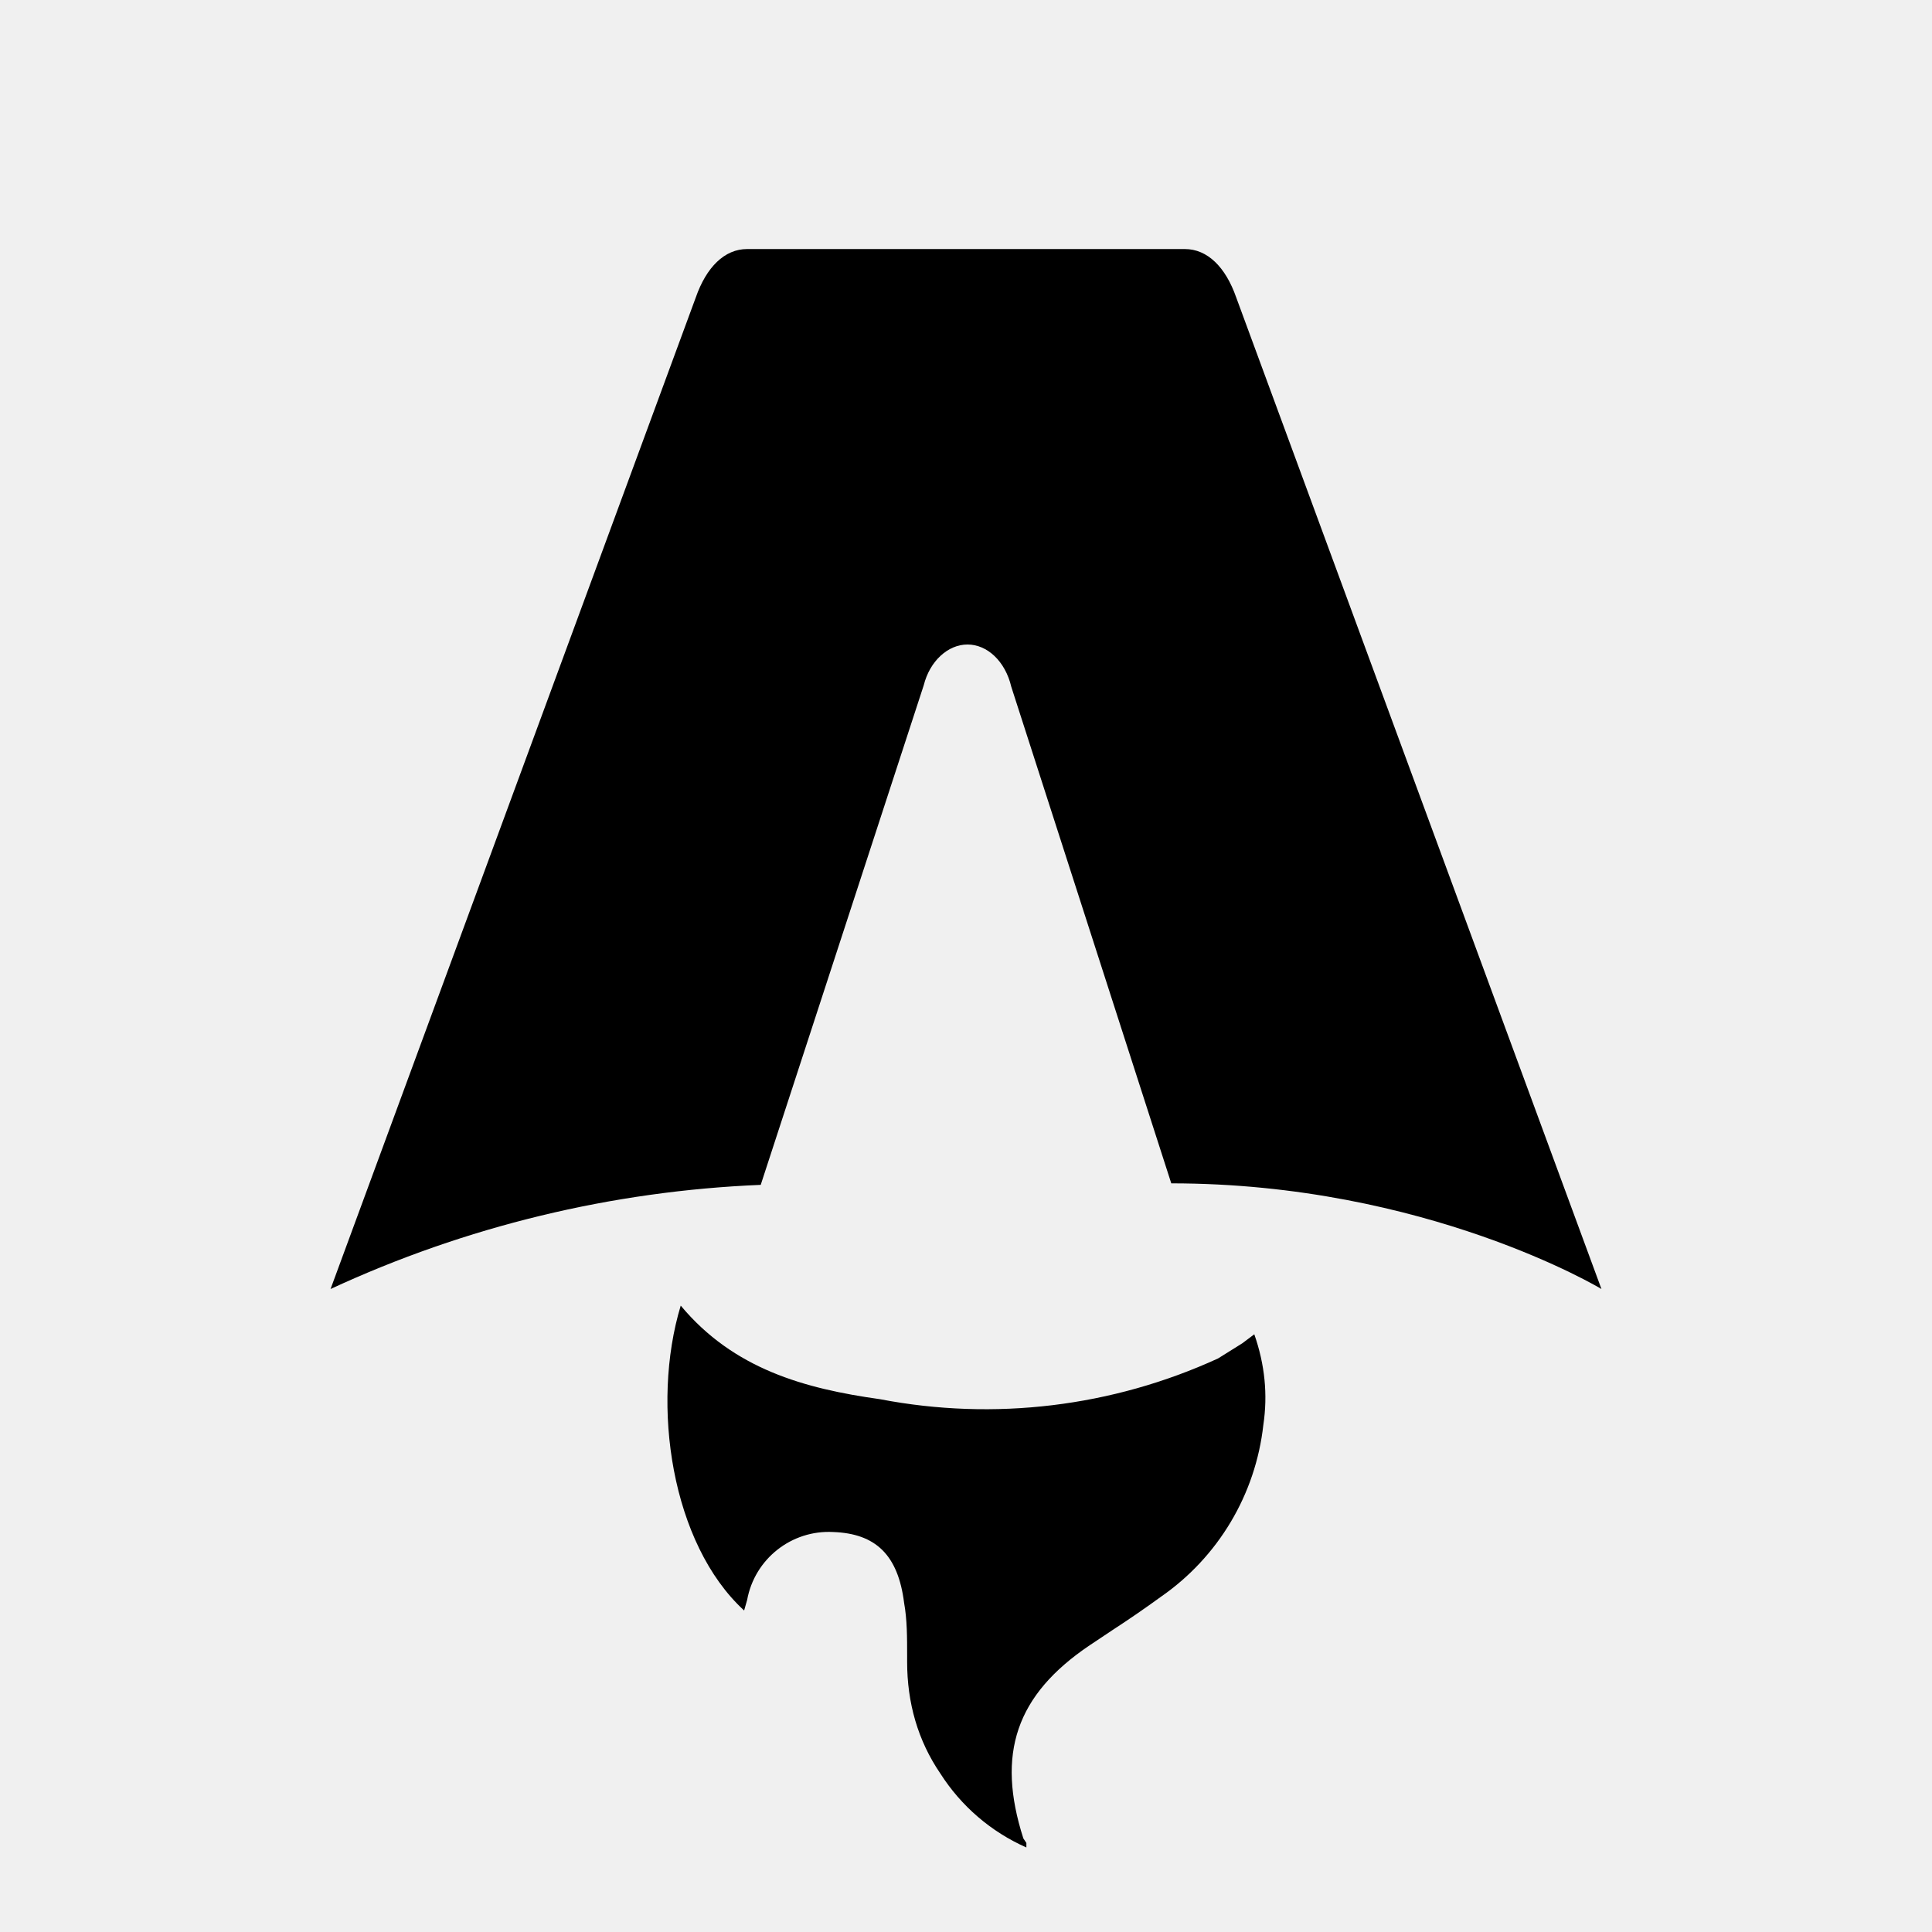
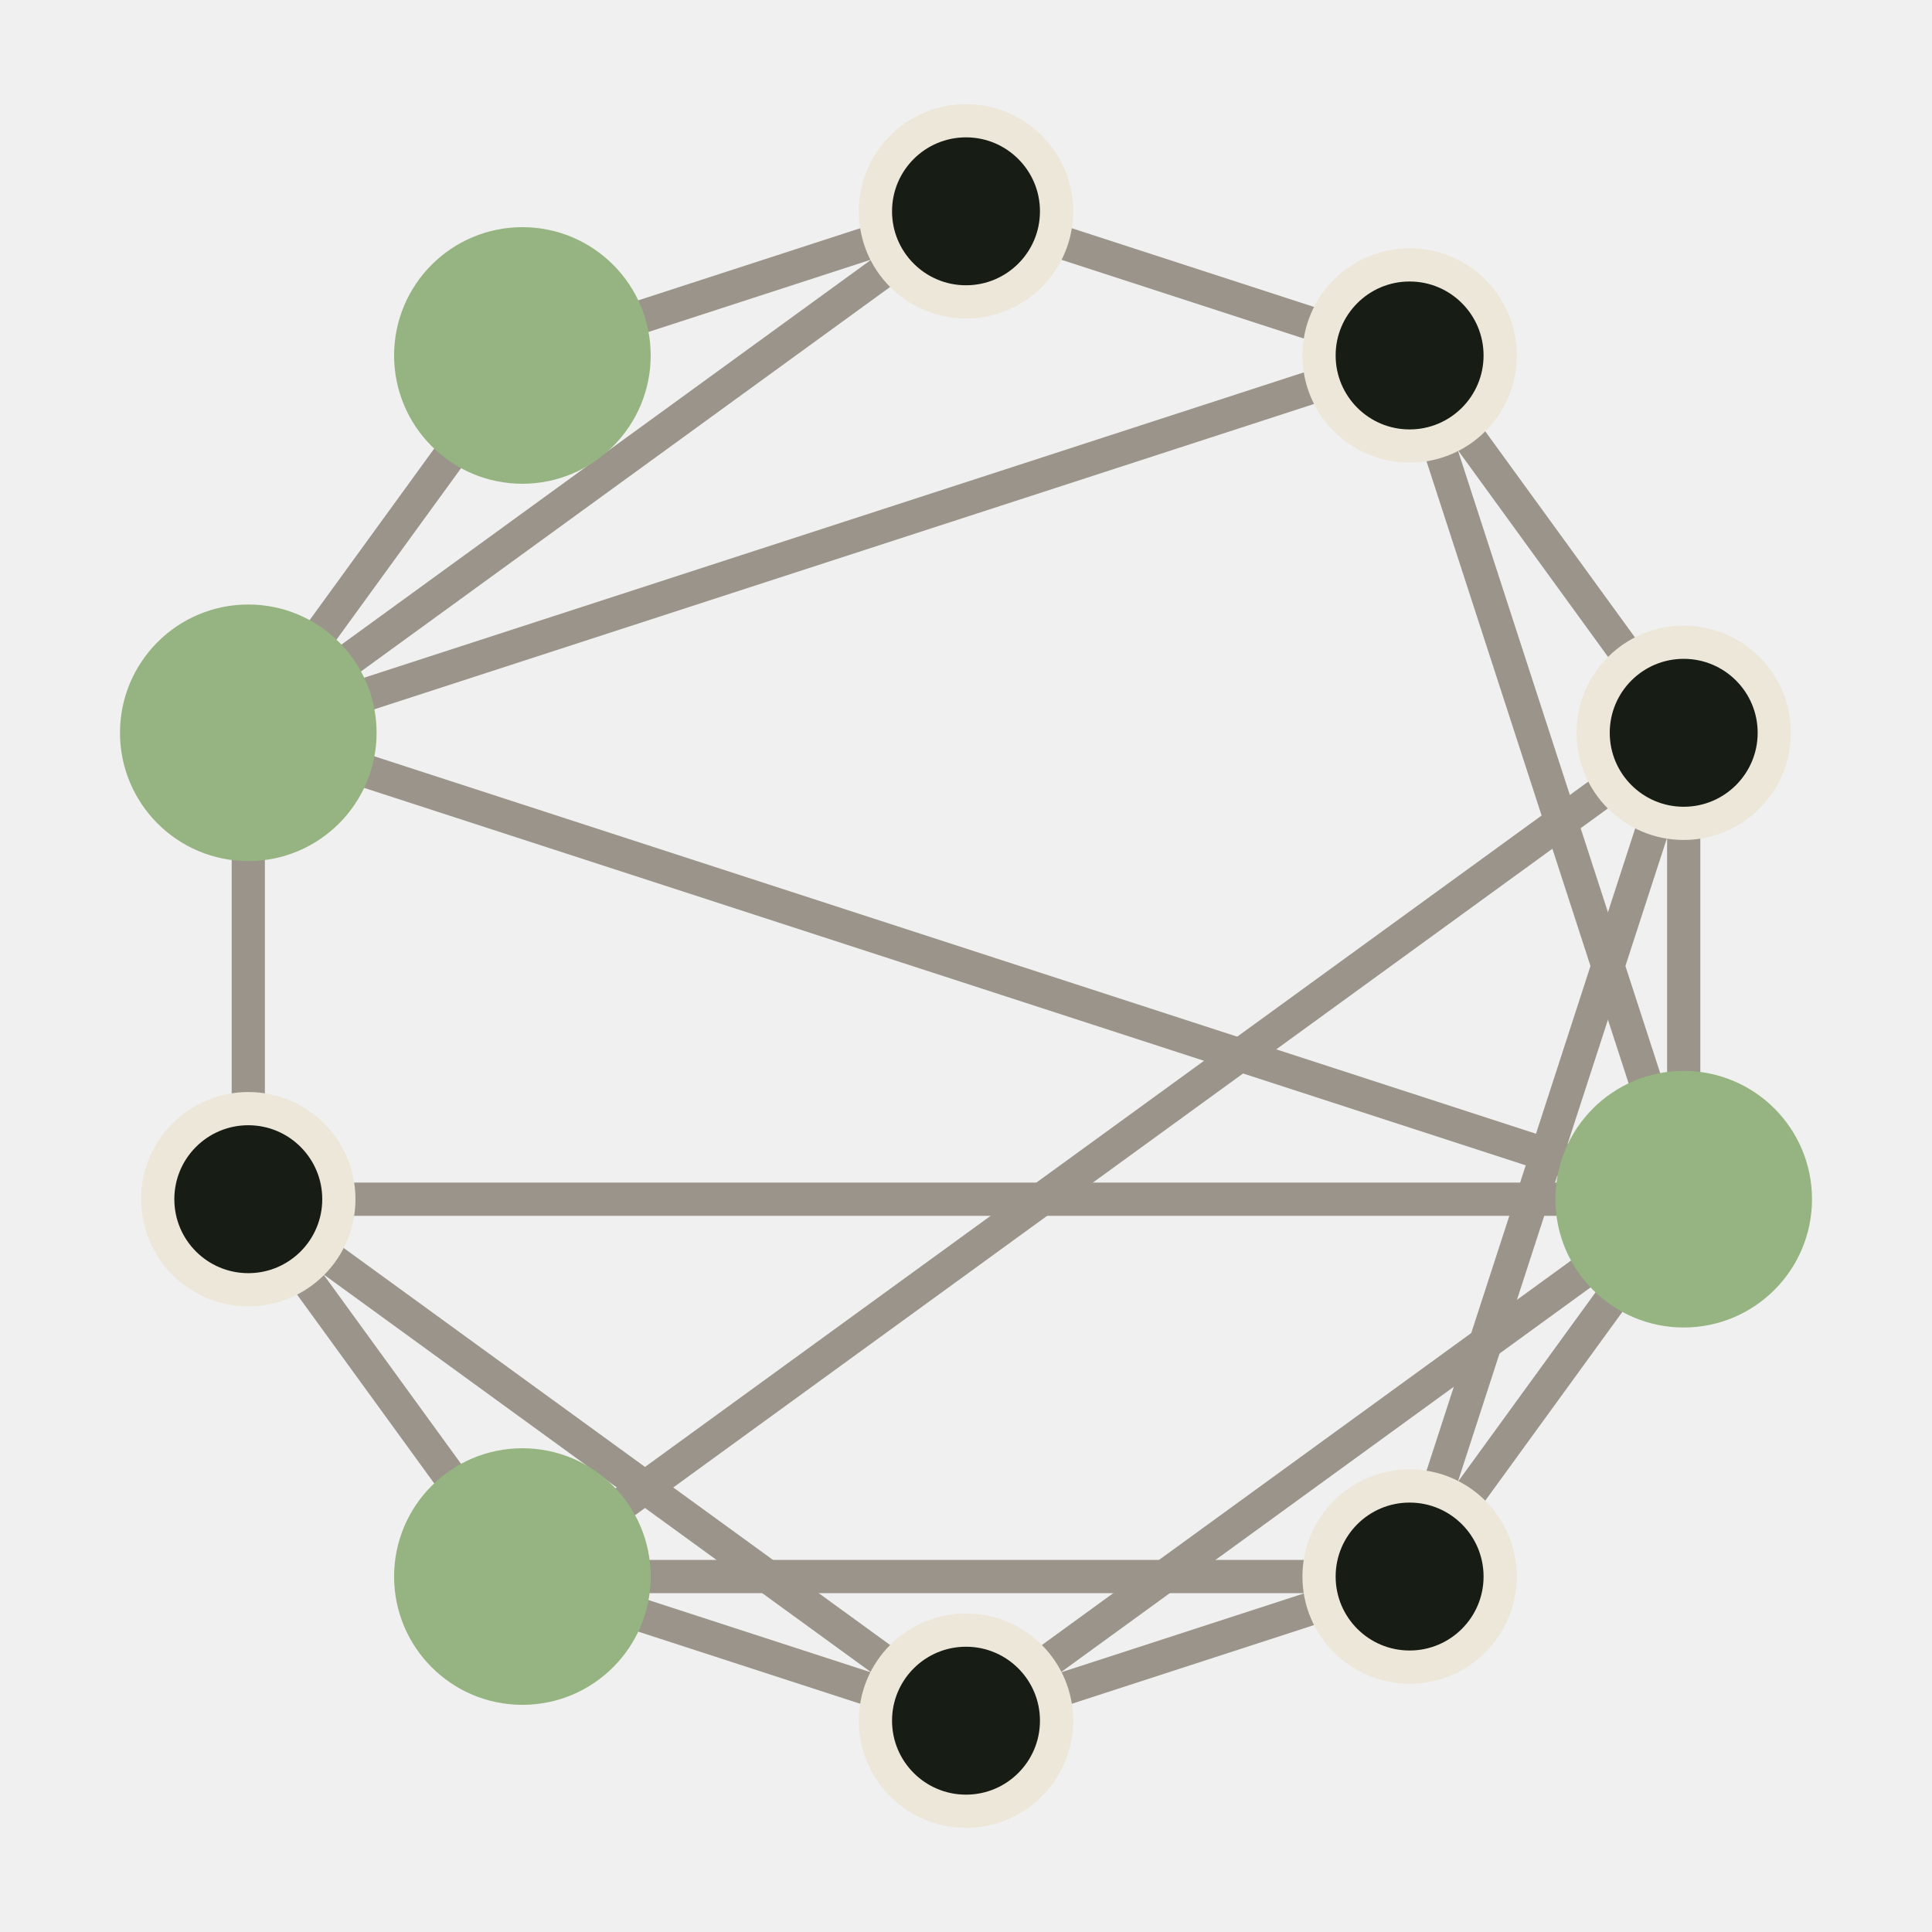
- <svg xmlns="http://www.w3.org/2000/svg" fill="none" viewBox="0 0 128 128">
-   <path d="M50.4 78.5a75.1 75.1 0 0 0-28.5 6.9l24.2-65.7c.7-2 1.9-3.2 3.4-3.2h29c1.5 0 2.7 1.2 3.4 3.2l24.2 65.7s-11.6-7-28.5-7L67 45.5c-.4-1.7-1.6-2.8-2.9-2.8-1.3 0-2.5 1.1-2.9 2.7L50.4 78.5Zm-1.1 28.2Zm-4.2-20.2c-2 6.6-.6 15.8 4.2 20.2a17.5 17.5 0 0 1 .2-.7 5.5 5.5 0 0 1 5.7-4.5c2.8.1 4.3 1.5 4.7 4.7.2 1.1.2 2.3.2 3.5v.4c0 2.7.7 5.2 2.2 7.4a13 13 0 0 0 5.7 4.9v-.3l-.2-.3c-1.8-5.6-.5-9.5 4.4-12.8l1.5-1a73 73 0 0 0 3.2-2.2 16 16 0 0 0 6.8-11.4c.3-2 .1-4-.6-6l-.8.6-1.6 1a37 37 0 0 1-22.4 2.7c-5-.7-9.7-2-13.2-6.2Z" />
+ <svg xmlns="http://www.w3.org/2000/svg" viewBox="0 0 128 128">
+   <g class="edges">
+     <line x1="34.61" y1="23.55" x2="64" y2="14" />
+     <line x1="34.61" y1="23.55" x2="16.45" y2="48.55" />
+     <line x1="16.45" y1="48.55" x2="64" y2="14" />
+     <line x1="16.45" y1="48.55" x2="93.39" y2="23.55" />
+     <line x1="16.45" y1="48.55" x2="111.55" y2="79.45" />
+     <line x1="16.45" y1="48.55" x2="16.45" y2="79.45" />
+     <line x1="111.55" y1="79.45" x2="93.39" y2="104.45" />
+     <line x1="111.55" y1="79.45" x2="64" y2="114" />
+     <line x1="111.55" y1="79.45" x2="16.45" y2="79.45" />
+     <line x1="111.55" y1="79.45" x2="93.39" y2="23.55" />
+     <line x1="111.55" y1="79.45" x2="111.55" y2="48.55" />
+     <line x1="34.61" y1="104.45" x2="16.45" y2="79.45" />
+     <line x1="34.61" y1="104.45" x2="64" y2="114" />
+     <line x1="34.61" y1="104.45" x2="93.39" y2="104.45" />
+     <line x1="34.61" y1="104.45" x2="111.55" y2="48.55" />
+     <line x1="93.39" y1="23.55" x2="111.55" y2="48.55" />
+     <line x1="93.39" y1="23.55" x2="64" y2="14" />
+     <line x1="64" y1="114" x2="93.39" y2="104.45" />
+     <line x1="64" y1="114" x2="16.45" y2="79.45" />
+     <line x1="111.55" y1="48.55" x2="93.39" y2="104.45" />
+   </g>
+   <g class="nodes">
+     <circle class="seed" cx="34.61" cy="23.55" r="8" />
+     <circle class="seed" cx="16.45" cy="48.55" r="8" />
+     <circle class="seed" cx="111.55" cy="79.45" r="8" />
+     <circle class="seed" cx="34.61" cy="104.45" r="8" />
+     <circle class="node" cx="93.39" cy="23.55" r="6" />
+     <circle class="node" cx="64" cy="114" r="6" />
+     <circle class="node" cx="16.45" cy="79.45" r="6" />
+     <circle class="node" cx="111.55" cy="48.55" r="6" />
+     <circle class="node" cx="93.39" cy="104.45" r="6" />
+     <circle class="node" cx="64" cy="14" r="6" />
+   </g>
  <style>
-         path { fill: #000; }
-         @media (prefers-color-scheme: dark) {
-             path { fill: #FFF; }
-         }
-     </style>
+     .edges line { stroke: #9a948a; stroke-width: 2.2; stroke-linecap: round; }
+     .nodes .node { fill: #171c15; stroke: #ece7d9; stroke-width: 2.2; }
+     .nodes .seed { fill: #96b481; stroke: #96b481; }
+     @media (prefers-color-scheme: light) {
+       .nodes .node { fill: #ece7d9; stroke: #171c15; }
+     }
+   </style>
</svg>
